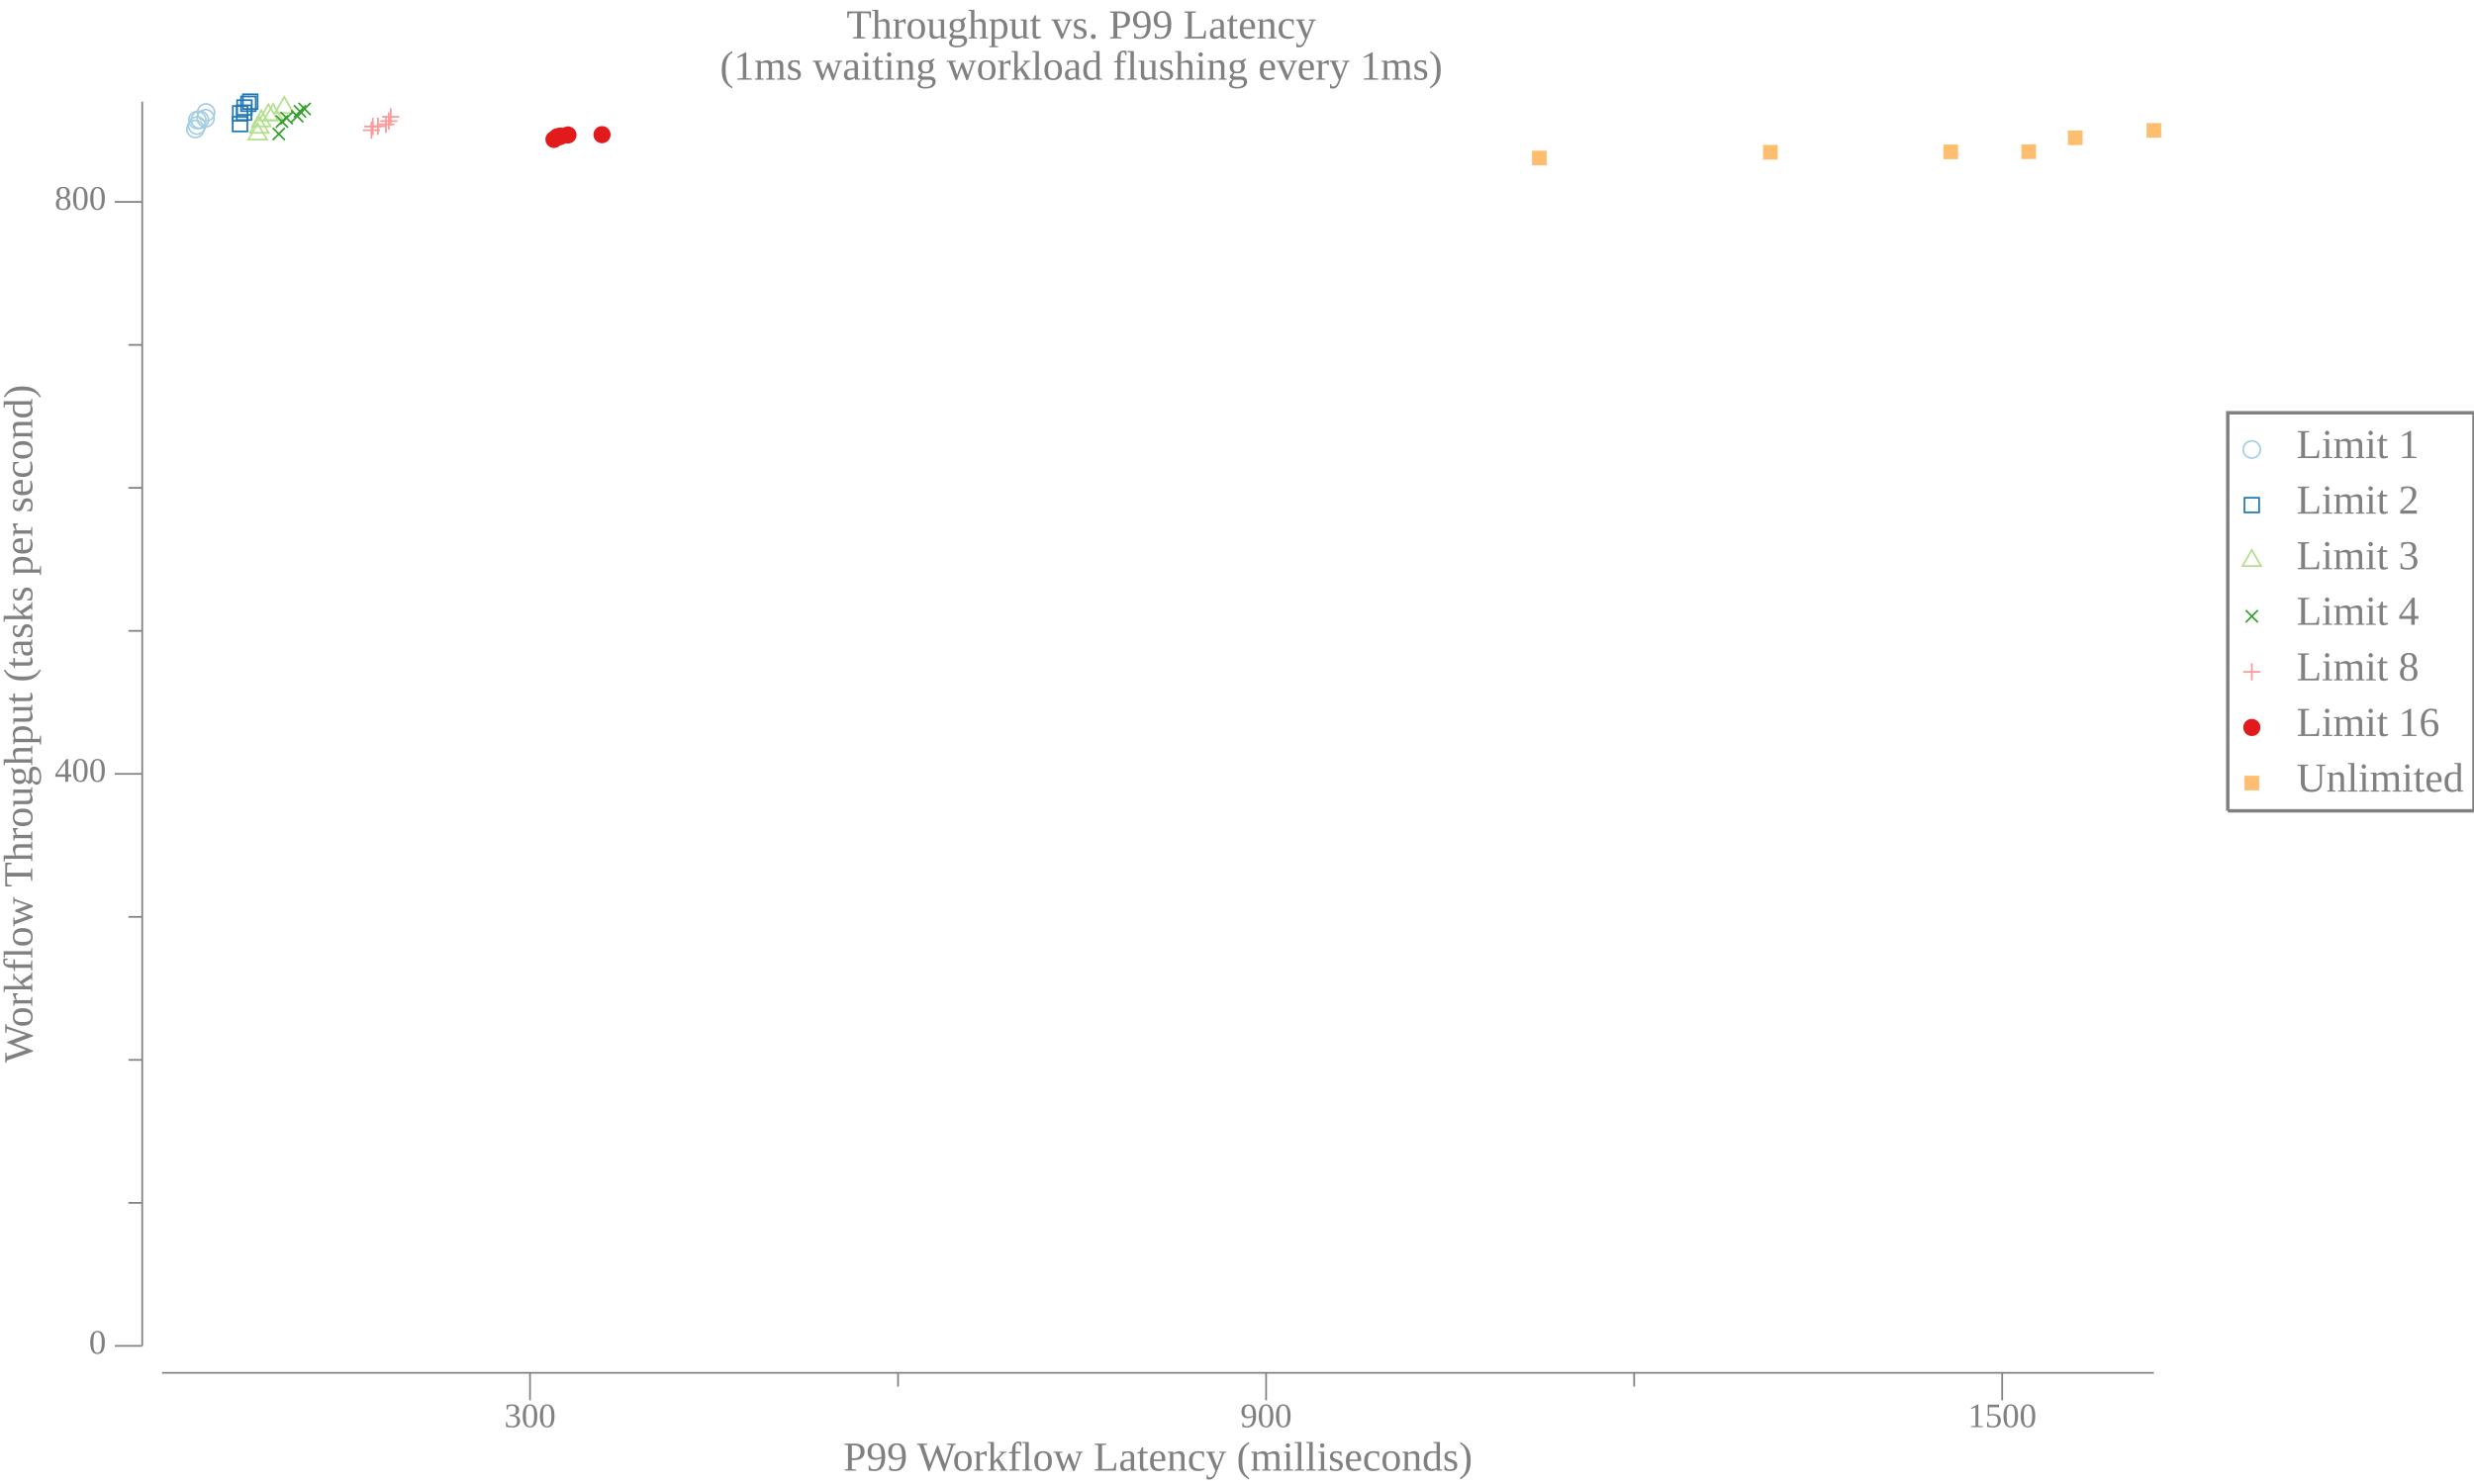
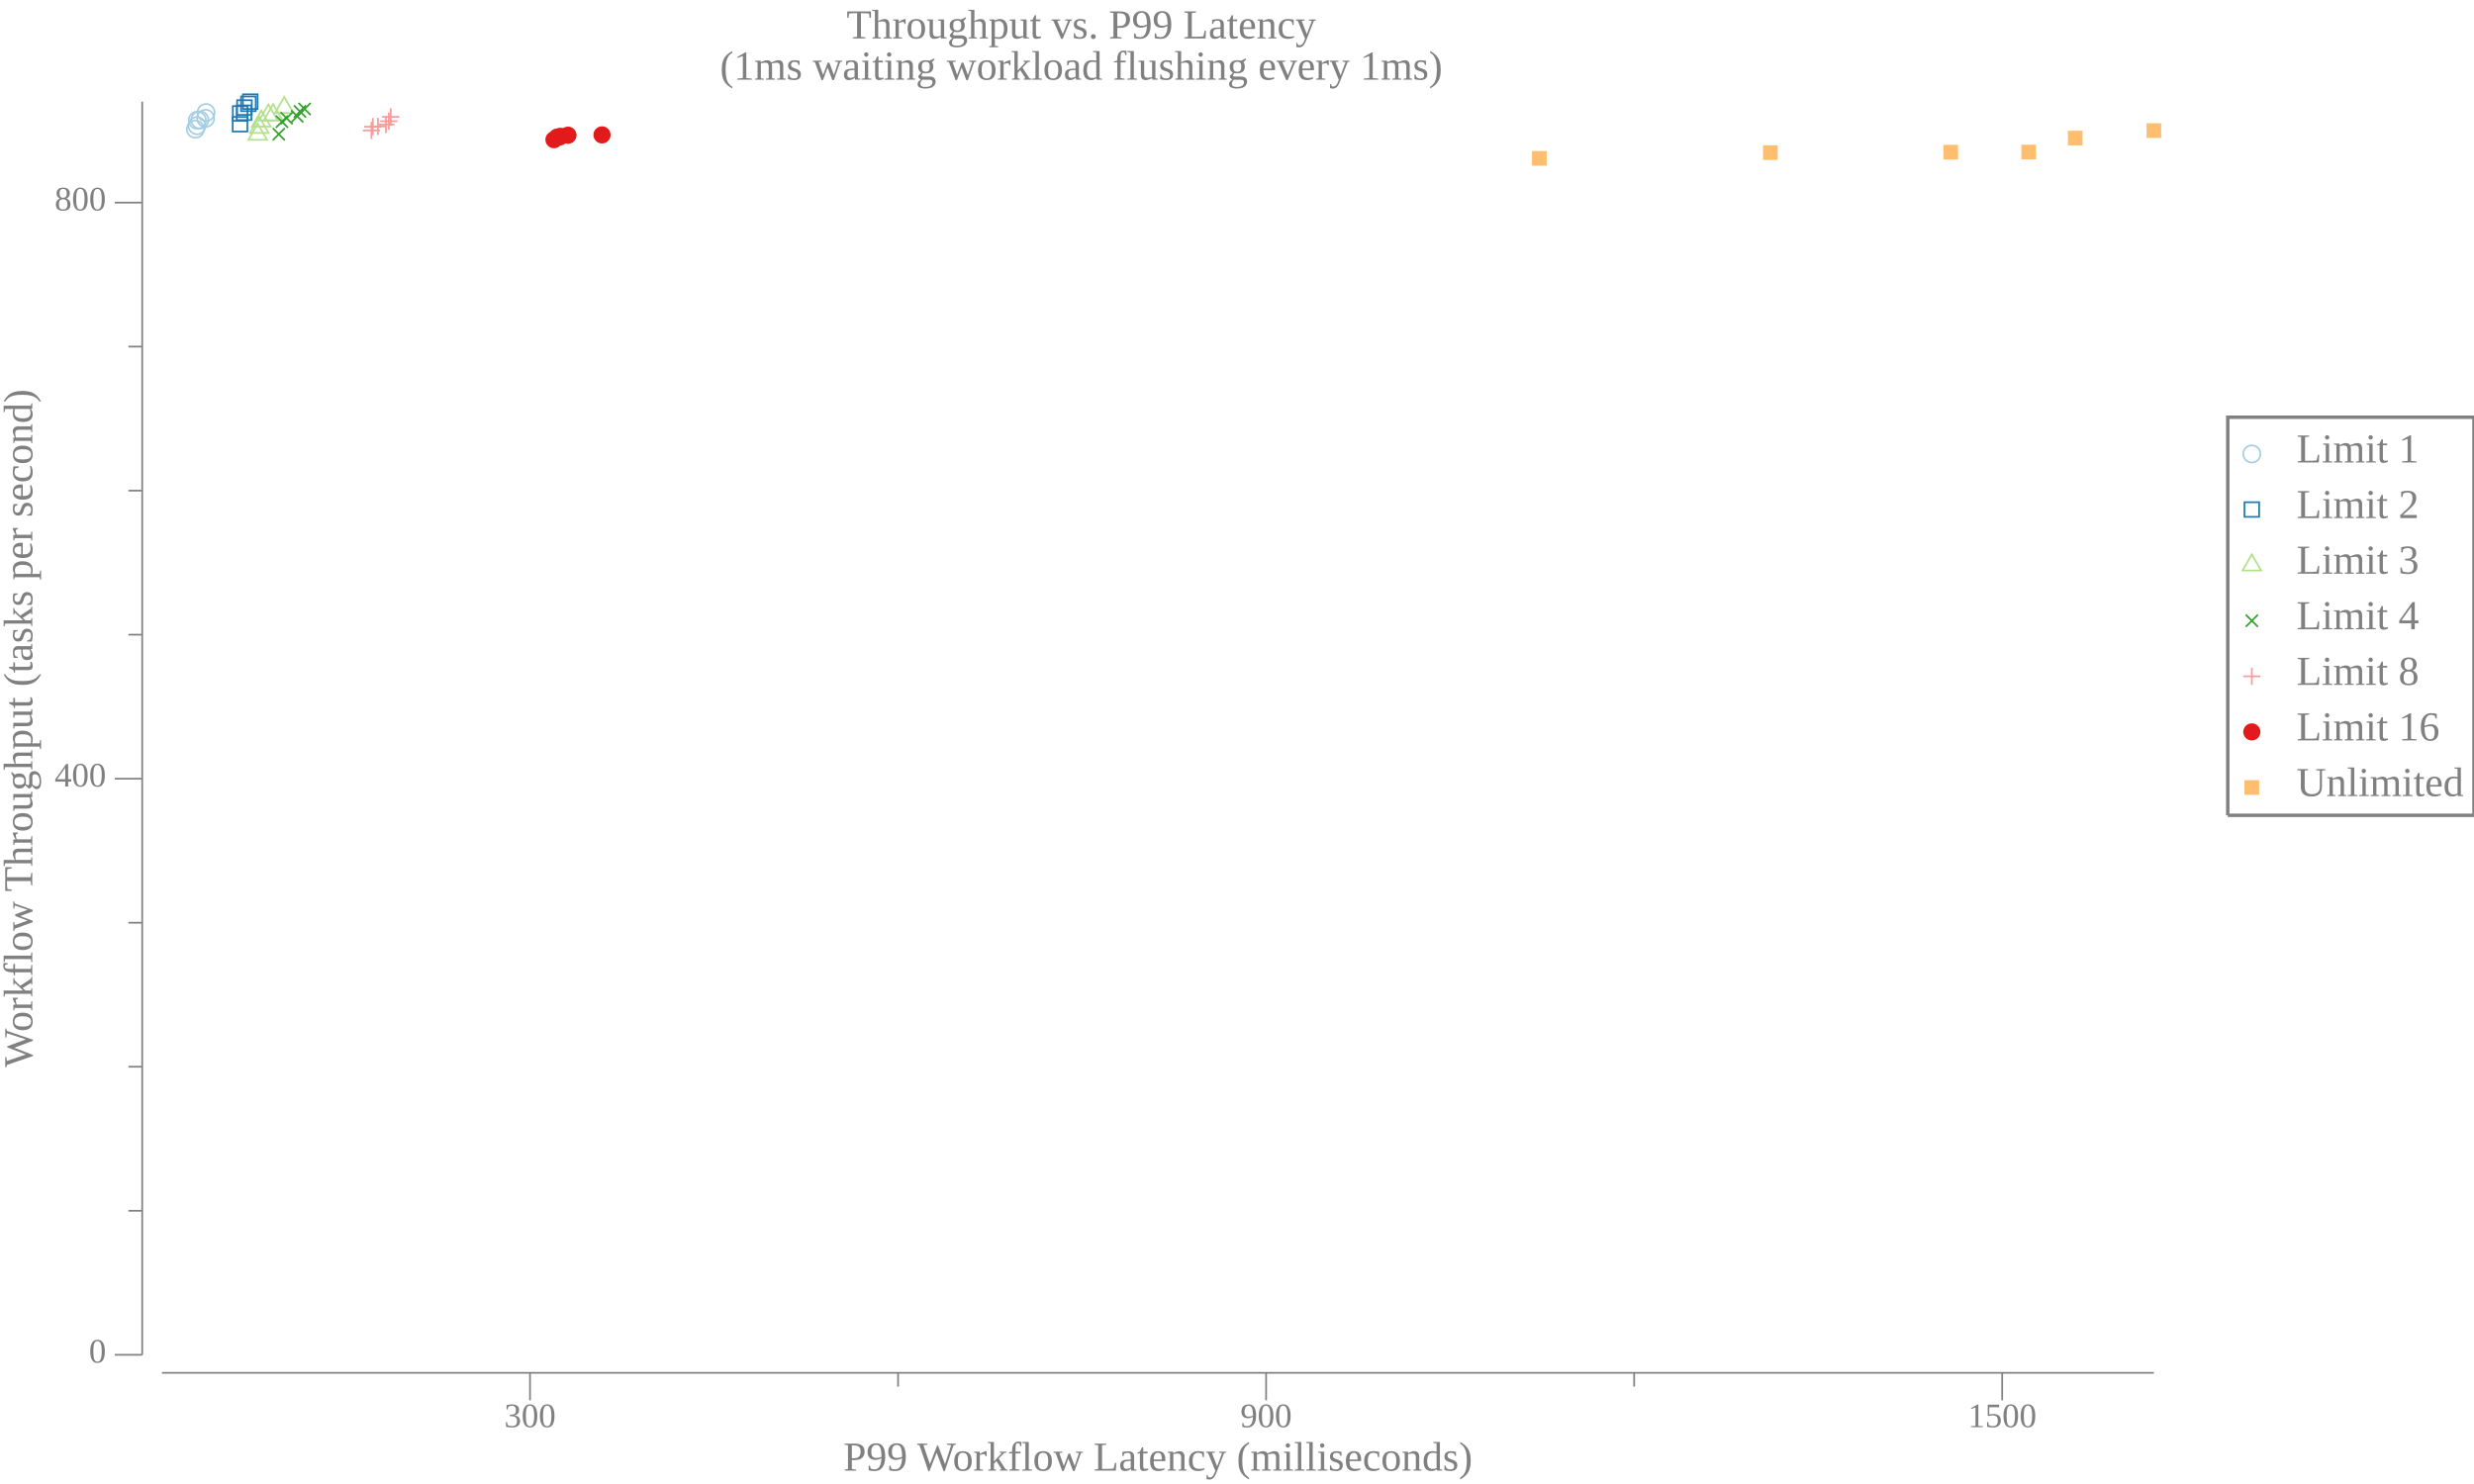
<svg xmlns="http://www.w3.org/2000/svg" width="720pt" height="432pt" viewBox="0 0 720 432">
  <g transform="scale(1, -1) translate(0, -432)">
-     <path d="M657.84,301.15A2.5,2.5 0 1 1 652.84,301.15A2.5,2.5 0 1 1 657.84,301.15Z" style="fill:none;stroke:#A6CEE3;stroke-width:0.5" />
-     <text x="668.34" y="-298.66" transform="scale(1, -1)" style="font-family:Liberation Serif;font-variant:normal;font-weight:normal;font-style:normal;font-size:12px;fill:#808080">Limit 1</text>
-     <path d="M653.2,282.83L657.47,282.83L657.47,287.1L653.2,287.1Z" style="fill:none;stroke:#1F78B4;stroke-width:0.5" />
-     <text x="668.34" y="-282.48" transform="scale(1, -1)" style="font-family:Liberation Serif;font-variant:normal;font-weight:normal;font-style:normal;font-size:12px;fill:#808080">Limit 2</text>
-     <path d="M655.34,271.91L652.63,267.22L658.04,267.22Z" style="fill:none;stroke:#B2DF8A;stroke-width:0.5" />
-     <text x="668.34" y="-266.3" transform="scale(1, -1)" style="font-family:Liberation Serif;font-variant:normal;font-weight:normal;font-style:normal;font-size:12px;fill:#808080">Limit 3</text>
-     <path d="M653.57,250.83L657.11,254.37" style="fill:none;stroke:#33A02C;stroke-width:0.5" />
-     <path d="M653.57,254.37L657.11,250.83" style="fill:none;stroke:#33A02C;stroke-width:0.5" />
-     <text x="668.34" y="-250.11" transform="scale(1, -1)" style="font-family:Liberation Serif;font-variant:normal;font-weight:normal;font-style:normal;font-size:12px;fill:#808080">Limit 4</text>
-     <path d="M655.34,238.92L655.34,233.92" style="fill:none;stroke:#FB9A99;stroke-width:0.5" />
-     <path d="M652.84,236.42L657.84,236.42" style="fill:none;stroke:#FB9A99;stroke-width:0.5" />
-     <text x="668.34" y="-233.93" transform="scale(1, -1)" style="font-family:Liberation Serif;font-variant:normal;font-weight:normal;font-style:normal;font-size:12px;fill:#808080">Limit 8</text>
-     <path d="M657.84,220.23A2.5,2.5 0 1 1 652.84,220.23A2.5,2.5 0 1 1 657.84,220.23Z" style="fill:#E31A1C" />
-     <text x="668.34" y="-217.75" transform="scale(1, -1)" style="font-family:Liberation Serif;font-variant:normal;font-weight:normal;font-style:normal;font-size:12px;fill:#808080">Limit 16</text>
-     <path d="M653.2,201.92L657.47,201.92L657.47,206.18L653.2,206.18Z" style="fill:#FDBF6F" />
-     <text x="668.34" y="-201.56" transform="scale(1, -1)" style="font-family:Liberation Serif;font-variant:normal;font-weight:normal;font-style:normal;font-size:12px;fill:#808080">Unlimited</text>
-     <path d="M648.34,195.96L648.34,311.84L720,311.84L720,195.96L648.34,195.96" style="fill:none;stroke:#808080" />
+     <path d="M657.84,299.85A2.5,2.5 0 1 1 652.84,299.85A2.5,2.5 0 1 1 657.84,299.85Z" style="fill:none;stroke:#A6CEE3;stroke-width:0.5" />
+     <text x="668.34" y="-297.37" transform="scale(1, -1)" style="font-family:Liberation Serif;font-variant:normal;font-weight:normal;font-style:normal;font-size:12px;fill:#808080">Limit 1</text>
+     <path d="M653.2,281.54L657.47,281.54L657.47,285.8L653.2,285.8Z" style="fill:none;stroke:#1F78B4;stroke-width:0.5" />
+     <text x="668.34" y="-281.18" transform="scale(1, -1)" style="font-family:Liberation Serif;font-variant:normal;font-weight:normal;font-style:normal;font-size:12px;fill:#808080">Limit 2</text>
+     <path d="M655.34,270.61L652.63,265.92L658.04,265.92Z" style="fill:none;stroke:#B2DF8A;stroke-width:0.5" />
+     <text x="668.34" y="-265" transform="scale(1, -1)" style="font-family:Liberation Serif;font-variant:normal;font-weight:normal;font-style:normal;font-size:12px;fill:#808080">Limit 3</text>
+     <path d="M653.57,249.53L657.11,253.07" style="fill:none;stroke:#33A02C;stroke-width:0.5" />
+     <path d="M653.57,253.07L657.11,249.53" style="fill:none;stroke:#33A02C;stroke-width:0.5" />
+     <text x="668.34" y="-248.82" transform="scale(1, -1)" style="font-family:Liberation Serif;font-variant:normal;font-weight:normal;font-style:normal;font-size:12px;fill:#808080">Limit 4</text>
+     <path d="M655.34,237.62L655.34,232.62" style="fill:none;stroke:#FB9A99;stroke-width:0.5" />
+     <path d="M652.84,235.12L657.84,235.12" style="fill:none;stroke:#FB9A99;stroke-width:0.5" />
+     <text x="668.34" y="-232.63" transform="scale(1, -1)" style="font-family:Liberation Serif;font-variant:normal;font-weight:normal;font-style:normal;font-size:12px;fill:#808080">Limit 8</text>
+     <path d="M657.84,218.94A2.5,2.5 0 1 1 652.84,218.94A2.5,2.5 0 1 1 657.84,218.94Z" style="fill:#E31A1C" />
+     <text x="668.34" y="-216.45" transform="scale(1, -1)" style="font-family:Liberation Serif;font-variant:normal;font-weight:normal;font-style:normal;font-size:12px;fill:#808080">Limit 16</text>
+     <path d="M653.2,200.62L657.47,200.62L657.47,204.89L653.2,204.89Z" style="fill:#FDBF6F" />
+     <text x="668.34" y="-200.26" transform="scale(1, -1)" style="font-family:Liberation Serif;font-variant:normal;font-weight:normal;font-style:normal;font-size:12px;fill:#808080">Unlimited</text>
+     <path d="M648.34,194.66L648.34,310.54L720,310.54L720,194.66L648.34,194.66" style="fill:none;stroke:#808080" />
    <path d="M0,0L629.34,0L629.34,432L0,432Z" style="fill:#-8000000000000000-8000000000000000-8000000000000000;fill-opacity:0" />
    <text x="246.35" y="-420.81" transform="scale(1, -1)" style="font-family:Liberation Serif;font-variant:normal;font-weight:normal;font-style:normal;font-size:12px;fill:#808080">Throughput vs. P99 Latency</text>
    <text x="209.52" y="-408.81" transform="scale(1, -1)" style="font-family:Liberation Serif;font-variant:normal;font-weight:normal;font-style:normal;font-size:12px;fill:#808080">(1ms waiting workload flushing every 1ms)</text>
    <text x="245.43" y="-3.902" transform="scale(1, -1)" style="font-family:Liberation Serif;font-variant:normal;font-weight:normal;font-style:normal;font-size:12px;fill:#808080">P99 Workflow Latency (milliseconds)</text>
    <text x="146.75" y="-16.541" transform="scale(1, -1)" style="font-family:Liberation Serif;font-variant:normal;font-weight:normal;font-style:normal;font-size:10px;fill:#808080">300</text>
    <text x="360.97" y="-16.541" transform="scale(1, -1)" style="font-family:Liberation Serif;font-variant:normal;font-weight:normal;font-style:normal;font-size:10px;fill:#808080">900</text>
    <text x="572.69" y="-16.541" transform="scale(1, -1)" style="font-family:Liberation Serif;font-variant:normal;font-weight:normal;font-style:normal;font-size:10px;fill:#808080">1500</text>
    <path d="M154.25,24.363L154.25,32.363" style="fill:none;stroke:#808080;stroke-width:0.5" />
    <path d="M368.47,24.363L368.47,32.363" style="fill:none;stroke:#808080;stroke-width:0.5" />
    <path d="M582.69,24.363L582.69,32.363" style="fill:none;stroke:#808080;stroke-width:0.5" />
    <path d="M261.36,28.363L261.36,32.363" style="fill:none;stroke:#808080;stroke-width:0.5" />
    <path d="M475.58,28.363L475.58,32.363" style="fill:none;stroke:#808080;stroke-width:0.5" />
    <path d="M47.135,32.363L626.84,32.363" style="fill:none;stroke:#808080;stroke-width:0.5" />
    <g transform="rotate(90)">
-       <text x="122.59" y="9.387" transform="scale(1, -1)" style="font-family:Liberation Serif;font-variant:normal;font-weight:normal;font-style:normal;font-size:12px;fill:#808080">Workflow Throughput (tasks per second)</text>
+       <text x="121.29" y="9.387" transform="scale(1, -1)" style="font-family:Liberation Serif;font-variant:normal;font-weight:normal;font-style:normal;font-size:12px;fill:#808080">Workflow Throughput (tasks per second)</text>
    </g>
-     <text x="25.885" y="-37.924" transform="scale(1, -1)" style="font-family:Liberation Serif;font-variant:normal;font-weight:normal;font-style:normal;font-size:10px;fill:#808080">0</text>
-     <text x="15.885" y="-204.43" transform="scale(1, -1)" style="font-family:Liberation Serif;font-variant:normal;font-weight:normal;font-style:normal;font-size:10px;fill:#808080">400</text>
-     <text x="15.885" y="-370.95" transform="scale(1, -1)" style="font-family:Liberation Serif;font-variant:normal;font-weight:normal;font-style:normal;font-size:10px;fill:#808080">800</text>
-     <path d="M33.385,40.209L41.385,40.209" style="fill:none;stroke:#808080;stroke-width:0.5" />
-     <path d="M33.385,206.72L41.385,206.72" style="fill:none;stroke:#808080;stroke-width:0.5" />
-     <path d="M33.385,373.23L41.385,373.23" style="fill:none;stroke:#808080;stroke-width:0.5" />
-     <path d="M37.385,81.837L41.385,81.837" style="fill:none;stroke:#808080;stroke-width:0.5" />
-     <path d="M37.385,123.46L41.385,123.46" style="fill:none;stroke:#808080;stroke-width:0.5" />
-     <path d="M37.385,165.09L41.385,165.09" style="fill:none;stroke:#808080;stroke-width:0.5" />
-     <path d="M37.385,248.35L41.385,248.35" style="fill:none;stroke:#808080;stroke-width:0.5" />
-     <path d="M37.385,289.98L41.385,289.98" style="fill:none;stroke:#808080;stroke-width:0.5" />
-     <path d="M37.385,331.6L41.385,331.6" style="fill:none;stroke:#808080;stroke-width:0.5" />
-     <path d="M41.385,40.209L41.385,402.41" style="fill:none;stroke:#808080;stroke-width:0.5" />
-     <path d="M59.363,394.46A2.5,2.5 0 1 1 54.363,394.46A2.5,2.5 0 1 1 59.363,394.46Z" style="fill:none;stroke:#A6CEE3;stroke-width:0.5" />
-     <path d="M59.831,395.46A2.5,2.5 0 1 1 54.831,395.46A2.5,2.5 0 1 1 59.831,395.46Z" style="fill:none;stroke:#A6CEE3;stroke-width:0.5" />
-     <path d="M59.928,397.04A2.5,2.5 0 1 1 54.928,397.04A2.5,2.5 0 1 1 59.928,397.04Z" style="fill:none;stroke:#A6CEE3;stroke-width:0.5" />
-     <path d="M60.66,397.13A2.5,2.5 0 1 1 55.66,397.13A2.5,2.5 0 1 1 60.66,397.13Z" style="fill:none;stroke:#A6CEE3;stroke-width:0.5" />
-     <path d="M62.341,397.58A2.5,2.5 0 1 1 57.341,397.58A2.5,2.5 0 1 1 62.341,397.58Z" style="fill:none;stroke:#A6CEE3;stroke-width:0.5" />
-     <path d="M62.462,399.25A2.5,2.5 0 1 1 57.462,399.25A2.5,2.5 0 1 1 62.462,399.25Z" style="fill:none;stroke:#A6CEE3;stroke-width:0.5" />
-     <path d="M67.717,393.74L71.985,393.74L71.985,398.01L67.717,398.01Z" style="fill:none;stroke:#1F78B4;stroke-width:0.5" />
-     <path d="M67.757,396.86L72.025,396.86L72.025,401.13L67.757,401.13Z" style="fill:none;stroke:#1F78B4;stroke-width:0.5" />
-     <path d="M68.891,397.07L73.159,397.07L73.159,401.34L68.891,401.34Z" style="fill:none;stroke:#1F78B4;stroke-width:0.5" />
-     <path d="M69.01,398.57L73.277,398.57L73.277,402.84L69.01,402.84Z" style="fill:none;stroke:#1F78B4;stroke-width:0.5" />
+     <text x="25.885" y="-35.328" transform="scale(1, -1)" style="font-family:Liberation Serif;font-variant:normal;font-weight:normal;font-style:normal;font-size:10px;fill:#808080">0</text>
+     <text x="15.885" y="-203.03" transform="scale(1, -1)" style="font-family:Liberation Serif;font-variant:normal;font-weight:normal;font-style:normal;font-size:10px;fill:#808080">400</text>
+     <text x="15.885" y="-370.74" transform="scale(1, -1)" style="font-family:Liberation Serif;font-variant:normal;font-weight:normal;font-style:normal;font-size:10px;fill:#808080">800</text>
+     <path d="M33.385,37.613L41.385,37.613" style="fill:none;stroke:#808080;stroke-width:0.5" />
+     <path d="M33.385,205.32L41.385,205.32" style="fill:none;stroke:#808080;stroke-width:0.5" />
+     <path d="M33.385,373.02L41.385,373.02" style="fill:none;stroke:#808080;stroke-width:0.5" />
+     <path d="M37.385,79.539L41.385,79.539" style="fill:none;stroke:#808080;stroke-width:0.5" />
+     <path d="M37.385,121.47L41.385,121.47" style="fill:none;stroke:#808080;stroke-width:0.5" />
+     <path d="M37.385,163.39L41.385,163.39" style="fill:none;stroke:#808080;stroke-width:0.5" />
+     <path d="M37.385,247.24L41.385,247.24" style="fill:none;stroke:#808080;stroke-width:0.5" />
+     <path d="M37.385,289.17L41.385,289.17" style="fill:none;stroke:#808080;stroke-width:0.5" />
+     <path d="M37.385,331.1L41.385,331.1" style="fill:none;stroke:#808080;stroke-width:0.5" />
+     <path d="M41.385,37.613L41.385,402.41" style="fill:none;stroke:#808080;stroke-width:0.5" />
+     <path d="M59.363,394.4A2.5,2.5 0 1 1 54.363,394.4A2.5,2.5 0 1 1 59.363,394.4Z" style="fill:none;stroke:#A6CEE3;stroke-width:0.5" />
+     <path d="M59.831,395.41A2.5,2.5 0 1 1 54.831,395.41A2.5,2.5 0 1 1 59.831,395.41Z" style="fill:none;stroke:#A6CEE3;stroke-width:0.5" />
+     <path d="M59.928,397A2.5,2.5 0 1 1 54.928,397A2.5,2.5 0 1 1 59.928,397Z" style="fill:none;stroke:#A6CEE3;stroke-width:0.5" />
+     <path d="M60.66,397.09A2.5,2.5 0 1 1 55.66,397.09A2.5,2.5 0 1 1 60.66,397.09Z" style="fill:none;stroke:#A6CEE3;stroke-width:0.5" />
+     <path d="M62.341,397.55A2.5,2.5 0 1 1 57.341,397.55A2.5,2.5 0 1 1 62.341,397.55Z" style="fill:none;stroke:#A6CEE3;stroke-width:0.5" />
+     <path d="M62.462,399.23A2.5,2.5 0 1 1 57.462,399.23A2.5,2.5 0 1 1 62.462,399.23Z" style="fill:none;stroke:#A6CEE3;stroke-width:0.5" />
+     <path d="M67.717,393.7L71.985,393.7L71.985,397.96L67.717,397.96Z" style="fill:none;stroke:#1F78B4;stroke-width:0.5" />
+     <path d="M67.757,396.84L72.025,396.84L72.025,401.11L67.757,401.11Z" style="fill:none;stroke:#1F78B4;stroke-width:0.5" />
+     <path d="M68.891,397.05L73.159,397.05L73.159,401.32L68.891,401.32Z" style="fill:none;stroke:#1F78B4;stroke-width:0.5" />
+     <path d="M69.01,398.56L73.277,398.56L73.277,402.83L69.01,402.83Z" style="fill:none;stroke:#1F78B4;stroke-width:0.5" />
    <path d="M70.151,399.65L74.419,399.65L74.419,403.92L70.151,403.92Z" style="fill:none;stroke:#1F78B4;stroke-width:0.5" />
    <path d="M70.696,400.28L74.964,400.28L74.964,404.55L70.696,404.55Z" style="fill:none;stroke:#1F78B4;stroke-width:0.5" />
-     <path d="M74.992,396.05L72.286,391.36L77.698,391.36Z" style="fill:none;stroke:#B2DF8A;stroke-width:0.5" />
-     <path d="M75.461,398.04L72.755,393.36L78.168,393.36Z" style="fill:none;stroke:#B2DF8A;stroke-width:0.5" />
-     <path d="M76.048,399.88L73.342,395.19L78.755,395.19Z" style="fill:none;stroke:#B2DF8A;stroke-width:0.5" />
-     <path d="M78.113,401.62L75.406,396.94L80.819,396.94Z" style="fill:none;stroke:#B2DF8A;stroke-width:0.5" />
-     <path d="M79.504,401.71L76.798,397.02L82.21,397.02Z" style="fill:none;stroke:#B2DF8A;stroke-width:0.5" />
-     <path d="M82.725,403.79L80.019,399.1L85.431,399.1Z" style="fill:none;stroke:#B2DF8A;stroke-width:0.5" />
-     <path d="M79.369,391.24L82.904,394.77" style="fill:none;stroke:#33A02C;stroke-width:0.5" />
-     <path d="M79.369,394.77L82.904,391.24" style="fill:none;stroke:#33A02C;stroke-width:0.5" />
-     <path d="M80.279,394.86L83.815,398.39" style="fill:none;stroke:#33A02C;stroke-width:0.5" />
-     <path d="M80.279,398.39L83.815,394.86" style="fill:none;stroke:#33A02C;stroke-width:0.5" />
-     <path d="M81.648,395.86L85.183,399.39" style="fill:none;stroke:#33A02C;stroke-width:0.5" />
-     <path d="M81.648,399.39L85.183,395.86" style="fill:none;stroke:#33A02C;stroke-width:0.5" />
-     <path d="M84.738,396.4L88.274,399.93" style="fill:none;stroke:#33A02C;stroke-width:0.5" />
-     <path d="M84.738,399.93L88.274,396.4" style="fill:none;stroke:#33A02C;stroke-width:0.5" />
-     <path d="M85.53,397.81L89.065,401.35" style="fill:none;stroke:#33A02C;stroke-width:0.5" />
-     <path d="M85.53,401.35L89.065,397.81" style="fill:none;stroke:#33A02C;stroke-width:0.5" />
-     <path d="M86.877,398.52L90.413,402.06" style="fill:none;stroke:#33A02C;stroke-width:0.5" />
-     <path d="M86.877,402.06L90.413,398.52" style="fill:none;stroke:#33A02C;stroke-width:0.5" />
-     <path d="M108.1,396.59L108.1,391.59" style="fill:none;stroke:#FB9A99;stroke-width:0.5" />
-     <path d="M105.6,394.09L110.6,394.09" style="fill:none;stroke:#FB9A99;stroke-width:0.5" />
-     <path d="M108.5,397.67L108.5,392.67" style="fill:none;stroke:#FB9A99;stroke-width:0.5" />
-     <path d="M106,395.17L111,395.17" style="fill:none;stroke:#FB9A99;stroke-width:0.5" />
-     <path d="M109.98,397.75L109.98,392.75" style="fill:none;stroke:#FB9A99;stroke-width:0.5" />
-     <path d="M107.48,395.25L112.48,395.25" style="fill:none;stroke:#FB9A99;stroke-width:0.5" />
-     <path d="M112.31,398.29L112.31,393.29" style="fill:none;stroke:#FB9A99;stroke-width:0.5" />
-     <path d="M109.81,395.79L114.81,395.79" style="fill:none;stroke:#FB9A99;stroke-width:0.5" />
-     <path d="M113.16,399.25L113.16,394.25" style="fill:none;stroke:#FB9A99;stroke-width:0.5" />
-     <path d="M110.66,396.75L115.66,396.75" style="fill:none;stroke:#FB9A99;stroke-width:0.5" />
-     <path d="M113.72,400.5L113.72,395.5" style="fill:none;stroke:#FB9A99;stroke-width:0.5" />
-     <path d="M111.22,398L116.22,398" style="fill:none;stroke:#FB9A99;stroke-width:0.5" />
-     <path d="M163.72,391.42A2.5,2.5 0 1 1 158.72,391.42A2.5,2.5 0 1 1 163.72,391.42Z" style="fill:#E31A1C" />
-     <path d="M164.68,392.17A2.5,2.5 0 1 1 159.68,392.17A2.5,2.5 0 1 1 164.68,392.17Z" style="fill:#E31A1C" />
-     <path d="M165.36,392.21A2.5,2.5 0 1 1 160.36,392.21A2.5,2.5 0 1 1 165.36,392.21Z" style="fill:#E31A1C" />
-     <path d="M165.61,392.38A2.5,2.5 0 1 1 160.61,392.38A2.5,2.5 0 1 1 165.61,392.38Z" style="fill:#E31A1C" />
-     <path d="M167.79,392.71A2.5,2.5 0 1 1 162.79,392.71A2.5,2.5 0 1 1 167.79,392.71Z" style="fill:#E31A1C" />
-     <path d="M177.7,392.8A2.5,2.5 0 1 1 172.7,392.8A2.5,2.5 0 1 1 177.7,392.8Z" style="fill:#E31A1C" />
-     <path d="M445.85,383.88L450.12,383.88L450.12,388.14L445.85,388.14Z" style="fill:#FDBF6F" />
-     <path d="M513.09,385.54L517.36,385.54L517.36,389.81L513.09,389.81Z" style="fill:#FDBF6F" />
-     <path d="M565.59,385.67L569.85,385.67L569.85,389.93L565.59,389.93Z" style="fill:#FDBF6F" />
-     <path d="M588.27,385.71L592.54,385.71L592.54,389.98L588.27,389.98Z" style="fill:#FDBF6F" />
-     <path d="M601.81,389.75L606.08,389.75L606.08,394.01L601.81,394.01Z" style="fill:#FDBF6F" />
-     <path d="M624.7,391.91L628.97,391.91L628.97,396.18L624.7,396.18Z" style="fill:#FDBF6F" />
+     <path d="M74.992,395.98L72.286,391.29L77.698,391.29Z" style="fill:none;stroke:#B2DF8A;stroke-width:0.5" />
+     <path d="M75.461,397.99L72.755,393.3L78.168,393.3Z" style="fill:none;stroke:#B2DF8A;stroke-width:0.5" />
+     <path d="M76.048,399.84L73.342,395.15L78.755,395.15Z" style="fill:none;stroke:#B2DF8A;stroke-width:0.5" />
+     <path d="M78.113,401.6L75.406,396.91L80.819,396.91Z" style="fill:none;stroke:#B2DF8A;stroke-width:0.5" />
+     <path d="M79.504,401.68L76.798,396.99L82.21,396.99Z" style="fill:none;stroke:#B2DF8A;stroke-width:0.5" />
+     <path d="M82.725,403.78L80.019,399.09L85.431,399.09Z" style="fill:none;stroke:#B2DF8A;stroke-width:0.5" />
+     <path d="M79.369,391.17L82.904,394.7" style="fill:none;stroke:#33A02C;stroke-width:0.5" />
+     <path d="M79.369,394.7L82.904,391.17" style="fill:none;stroke:#33A02C;stroke-width:0.5" />
+     <path d="M80.279,394.82L83.815,398.35" style="fill:none;stroke:#33A02C;stroke-width:0.5" />
+     <path d="M80.279,398.35L83.815,394.82" style="fill:none;stroke:#33A02C;stroke-width:0.5" />
+     <path d="M81.648,395.82L85.183,399.36" style="fill:none;stroke:#33A02C;stroke-width:0.5" />
+     <path d="M81.648,399.36L85.183,395.82" style="fill:none;stroke:#33A02C;stroke-width:0.5" />
+     <path d="M84.738,396.37L88.274,399.9" style="fill:none;stroke:#33A02C;stroke-width:0.5" />
+     <path d="M84.738,399.9L88.274,396.37" style="fill:none;stroke:#33A02C;stroke-width:0.5" />
+     <path d="M85.53,397.79L89.065,401.33" style="fill:none;stroke:#33A02C;stroke-width:0.5" />
+     <path d="M85.53,401.33L89.065,397.79" style="fill:none;stroke:#33A02C;stroke-width:0.5" />
+     <path d="M86.877,398.51L90.413,402.04" style="fill:none;stroke:#33A02C;stroke-width:0.5" />
+     <path d="M86.877,402.04L90.413,398.51" style="fill:none;stroke:#33A02C;stroke-width:0.5" />
+     <path d="M108.1,396.53L108.1,391.53" style="fill:none;stroke:#FB9A99;stroke-width:0.5" />
+     <path d="M105.6,394.03L110.6,394.03" style="fill:none;stroke:#FB9A99;stroke-width:0.5" />
+     <path d="M108.5,397.62L108.5,392.62" style="fill:none;stroke:#FB9A99;stroke-width:0.5" />
+     <path d="M106,395.12L111,395.12" style="fill:none;stroke:#FB9A99;stroke-width:0.5" />
+     <path d="M109.98,397.7L109.98,392.7" style="fill:none;stroke:#FB9A99;stroke-width:0.5" />
+     <path d="M107.48,395.2L112.48,395.2" style="fill:none;stroke:#FB9A99;stroke-width:0.5" />
+     <path d="M112.31,398.25L112.31,393.25" style="fill:none;stroke:#FB9A99;stroke-width:0.5" />
+     <path d="M109.81,395.75L114.81,395.75" style="fill:none;stroke:#FB9A99;stroke-width:0.5" />
+     <path d="M113.16,399.21L113.16,394.21" style="fill:none;stroke:#FB9A99;stroke-width:0.5" />
+     <path d="M110.66,396.71L115.66,396.71" style="fill:none;stroke:#FB9A99;stroke-width:0.5" />
+     <path d="M113.72,400.47L113.72,395.47" style="fill:none;stroke:#FB9A99;stroke-width:0.5" />
+     <path d="M111.22,397.97L116.22,397.97" style="fill:none;stroke:#FB9A99;stroke-width:0.5" />
+     <path d="M163.72,391.34A2.5,2.5 0 1 1 158.72,391.34A2.5,2.5 0 1 1 163.72,391.34Z" style="fill:#E31A1C" />
+     <path d="M164.68,392.1A2.5,2.5 0 1 1 159.68,392.1A2.5,2.5 0 1 1 164.68,392.1Z" style="fill:#E31A1C" />
+     <path d="M165.36,392.14A2.5,2.5 0 1 1 160.36,392.14A2.5,2.5 0 1 1 165.36,392.14Z" style="fill:#E31A1C" />
+     <path d="M165.61,392.31A2.5,2.5 0 1 1 160.61,392.31A2.5,2.5 0 1 1 165.61,392.31Z" style="fill:#E31A1C" />
+     <path d="M167.79,392.64A2.5,2.5 0 1 1 162.79,392.64A2.5,2.5 0 1 1 167.79,392.64Z" style="fill:#E31A1C" />
+     <path d="M177.7,392.73A2.5,2.5 0 1 1 172.7,392.73A2.5,2.5 0 1 1 177.7,392.73Z" style="fill:#E31A1C" />
+     <path d="M445.85,383.76L450.12,383.76L450.12,388.03L445.85,388.03Z" style="fill:#FDBF6F" />
+     <path d="M513.09,385.44L517.36,385.44L517.36,389.7L513.09,389.7Z" style="fill:#FDBF6F" />
+     <path d="M565.59,385.56L569.85,385.56L569.85,389.83L565.59,389.83Z" style="fill:#FDBF6F" />
+     <path d="M588.27,385.6L592.54,385.6L592.54,389.87L588.27,389.87Z" style="fill:#FDBF6F" />
+     <path d="M601.81,389.67L606.08,389.67L606.08,393.94L601.81,393.94Z" style="fill:#FDBF6F" />
+     <path d="M624.7,391.85L628.97,391.85L628.97,396.12L624.7,396.12Z" style="fill:#FDBF6F" />
  </g>
</svg>
